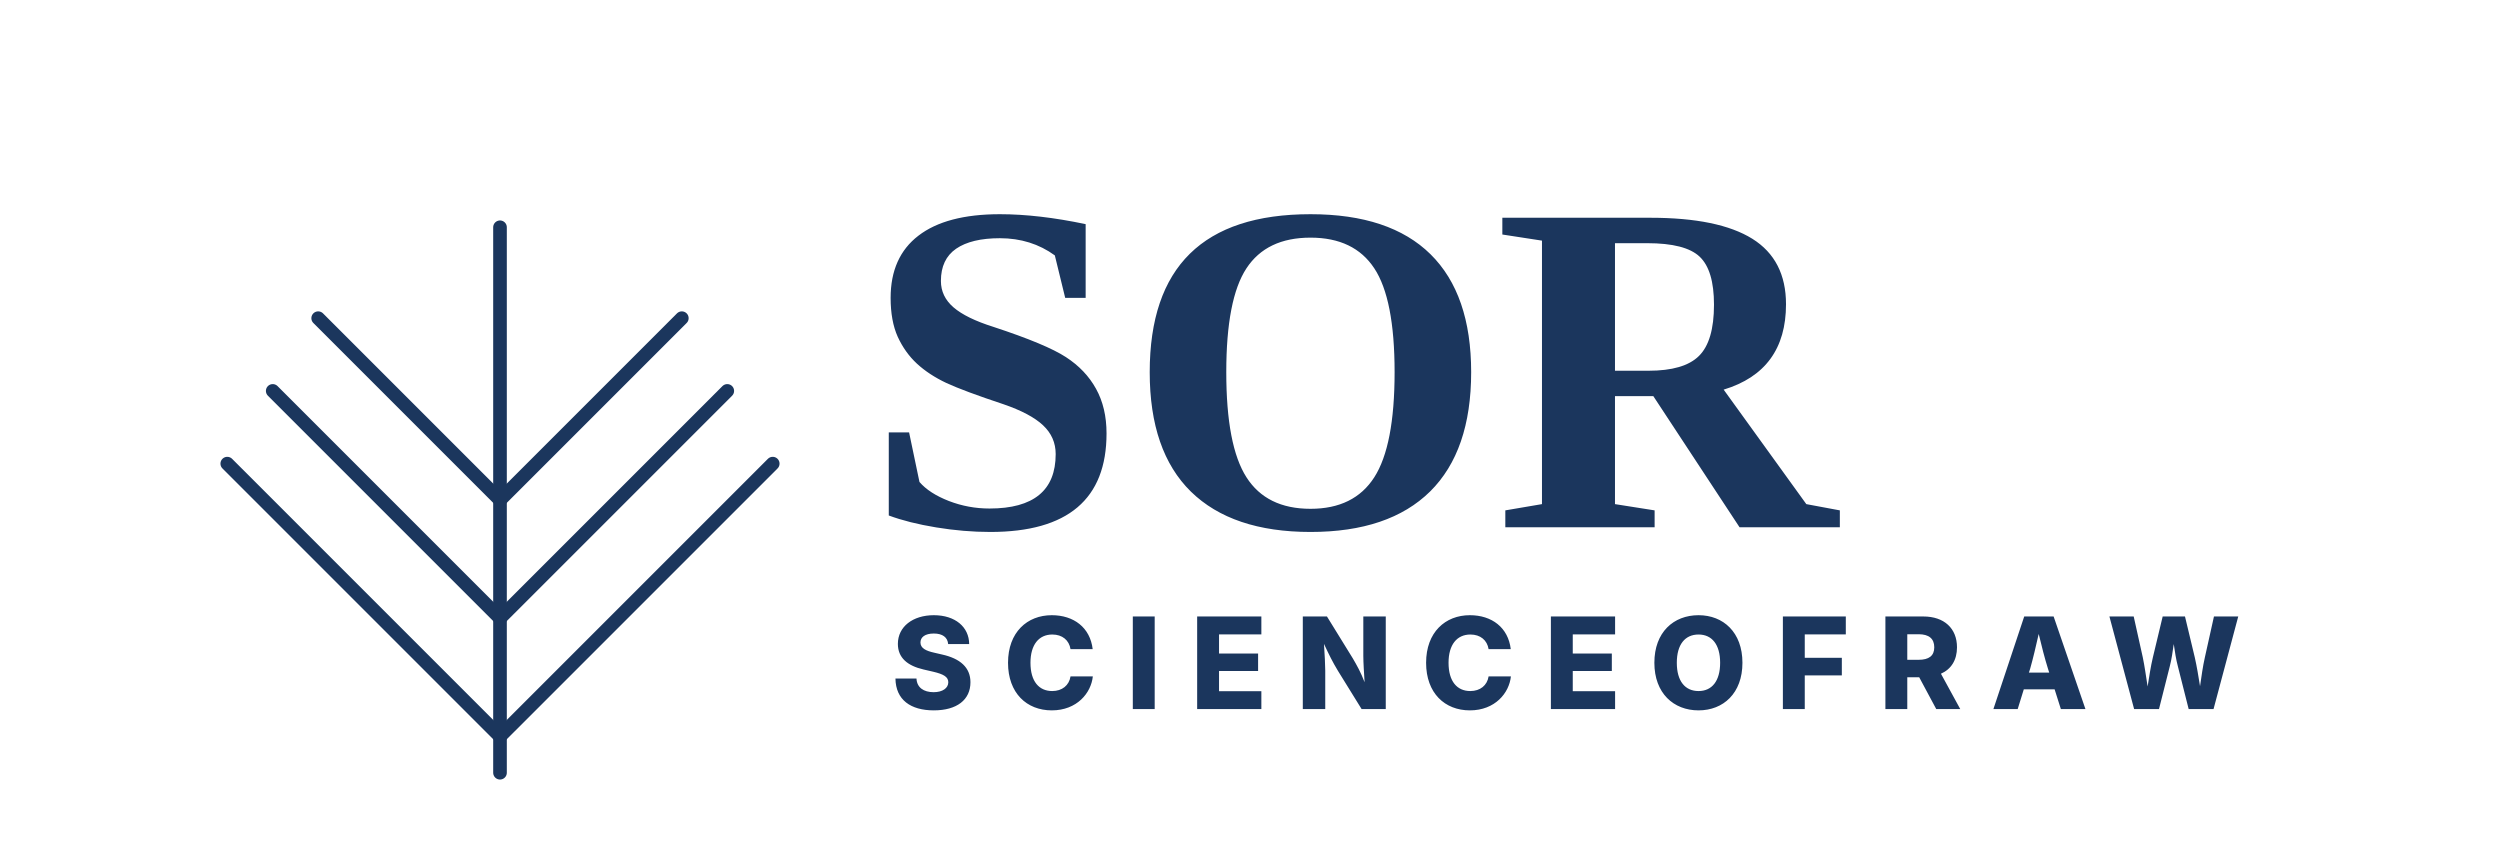
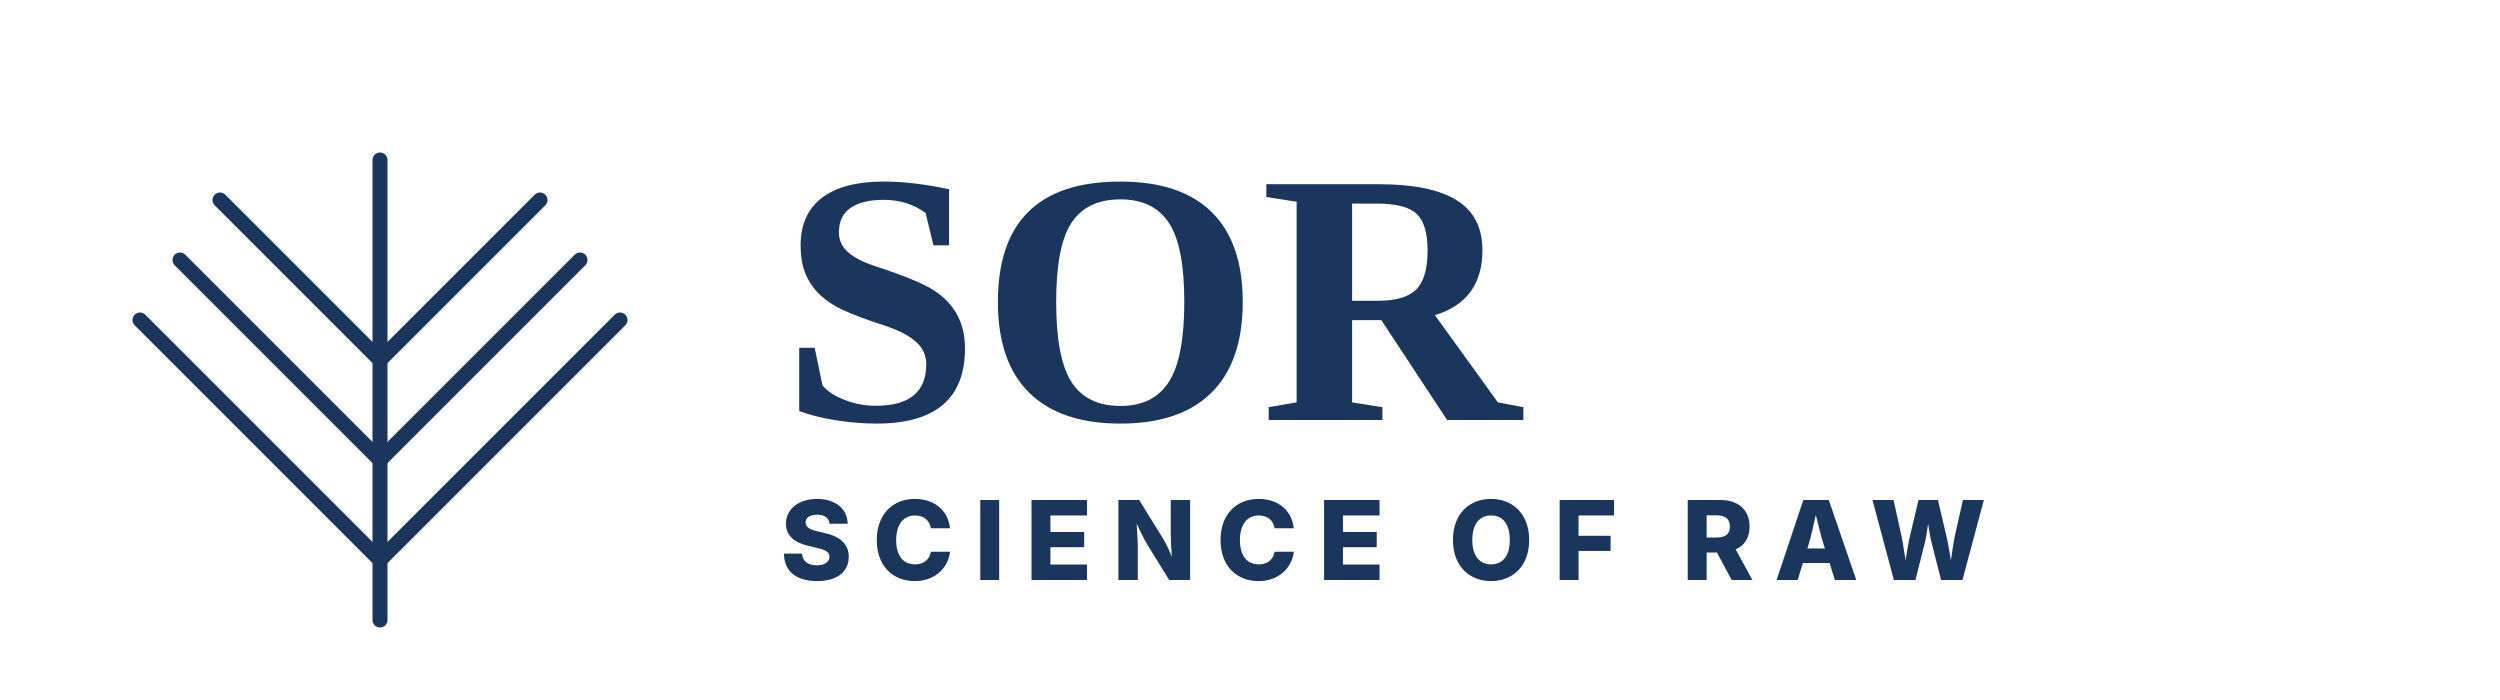
- <svg xmlns="http://www.w3.org/2000/svg" viewBox="0 0 275 95" width="100%" height="100%">
-   <style>
-     .sor-text { font-family: 'Georgia', 'Times New Roman', serif; font-size: 52px; fill: #1b365d; font-weight: bold; }
-     .sub-text { font-family: 'Inter', sans-serif; font-size: 14px; fill: #1b365d; font-weight: 800; letter-spacing: 0.22em; }
-     .line-art { stroke: #1b365d; stroke-width: 1.5; stroke-linecap: round; }
-   </style>
-   <g transform="translate(10, 10)">
-     <line x1="45" y1="15" x2="45" y2="75" class="line-art" />
-     <line x1="45" y1="45" x2="25" y2="25" class="line-art" />
-     <line x1="45" y1="45" x2="65" y2="25" class="line-art" />
-     <line x1="45" y1="58" x2="20" y2="33" class="line-art" />
-     <line x1="45" y1="58" x2="70" y2="33" class="line-art" />
-     <line x1="45" y1="71" x2="15" y2="41" class="line-art" />
-     <line x1="45" y1="71" x2="75" y2="41" class="line-art" />
+ <svg xmlns="http://www.w3.org/2000/svg" viewBox="0 0 250 70" width="250" height="70" role="img" aria-label="Science of Raw">
+   <g transform="translate(6, 8)" fill="none" stroke="#1b365d" stroke-width="1.5" stroke-linecap="round">
+     <line x1="32" y1="8" x2="32" y2="54" />
+     <line x1="32" y1="28" x2="16" y2="12" />
+     <line x1="32" y1="28" x2="48" y2="12" />
+     <line x1="32" y1="38" x2="12" y2="18" />
+     <line x1="32" y1="38" x2="52" y2="18" />
+     <line x1="32" y1="48" x2="8" y2="24" />
+     <line x1="32" y1="48" x2="56" y2="24" />
  </g>
-   <text x="95" y="58" class="sor-text">SOR</text>
-   <text x="98" y="78" class="sub-text">SCIENCEOFRAW</text>
+   <text x="78" y="42" font-family="Georgia, 'Times New Roman', serif" font-size="36" font-weight="700" fill="#1b365d">SOR</text>
+   <text x="78" y="58" font-family="Inter, Arial, sans-serif" font-size="11" font-weight="800" letter-spacing="0.18em" fill="#1b365d">SCIENCE OF RAW</text>
</svg>
